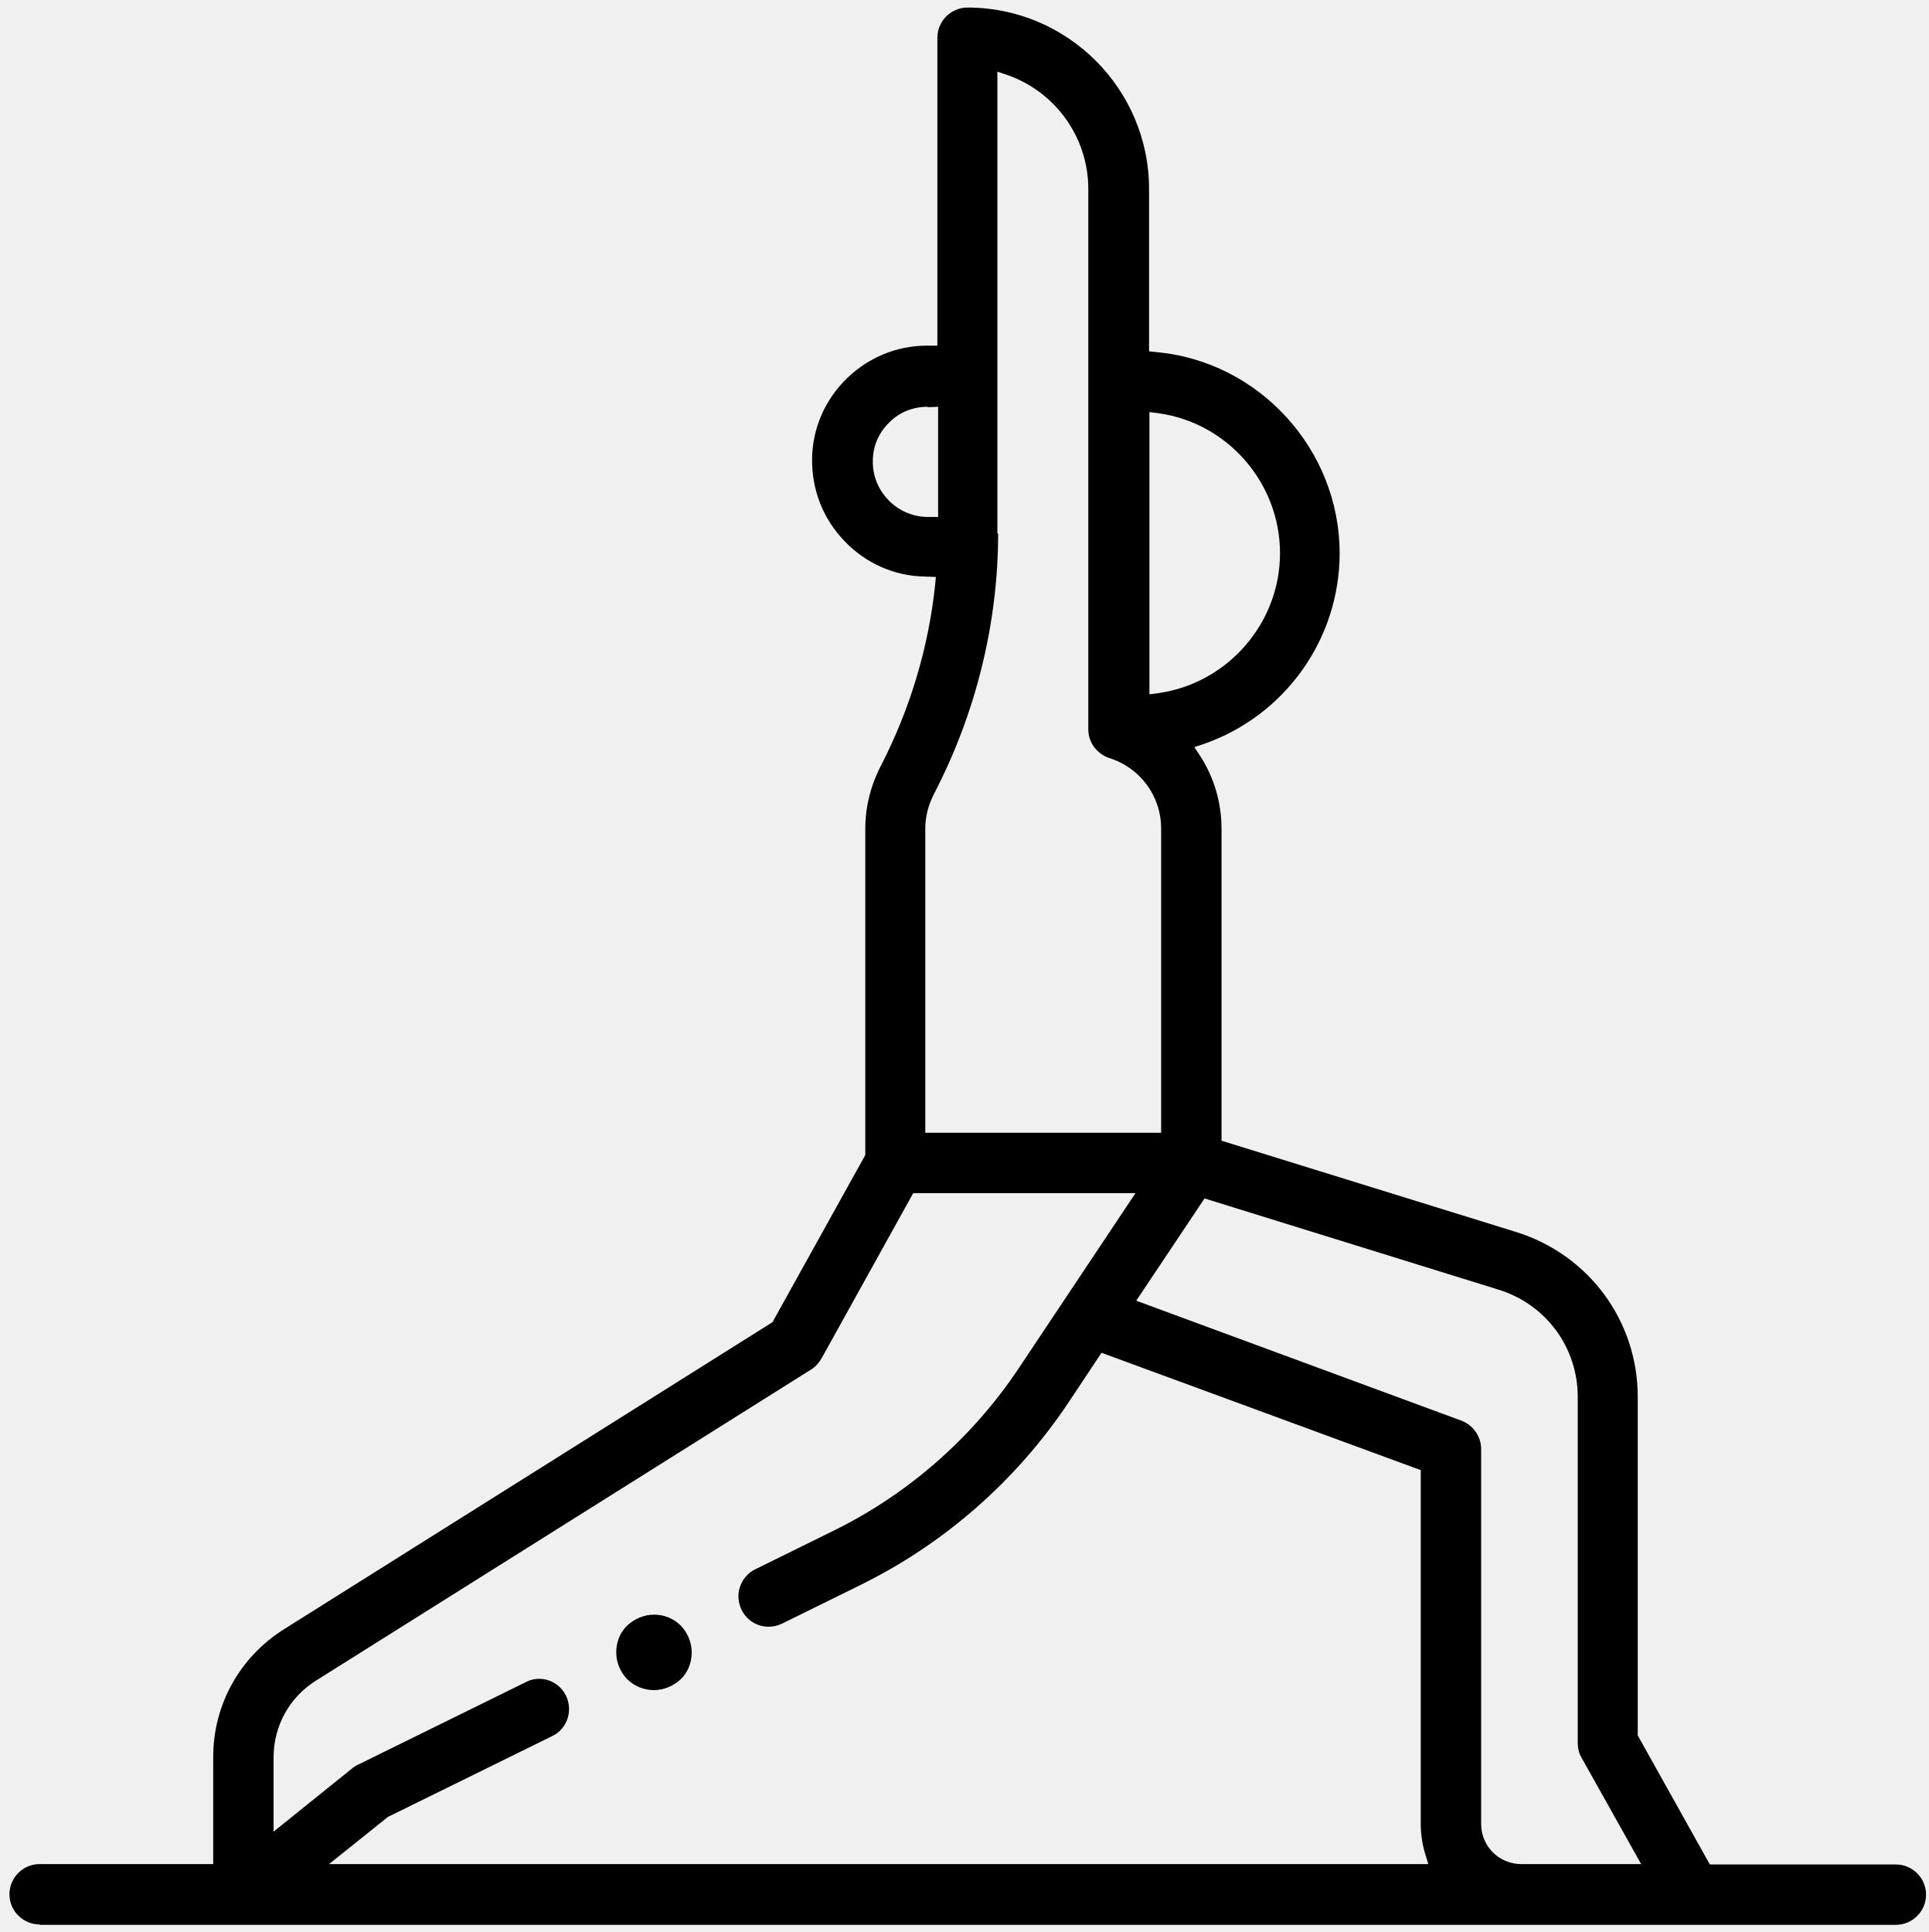
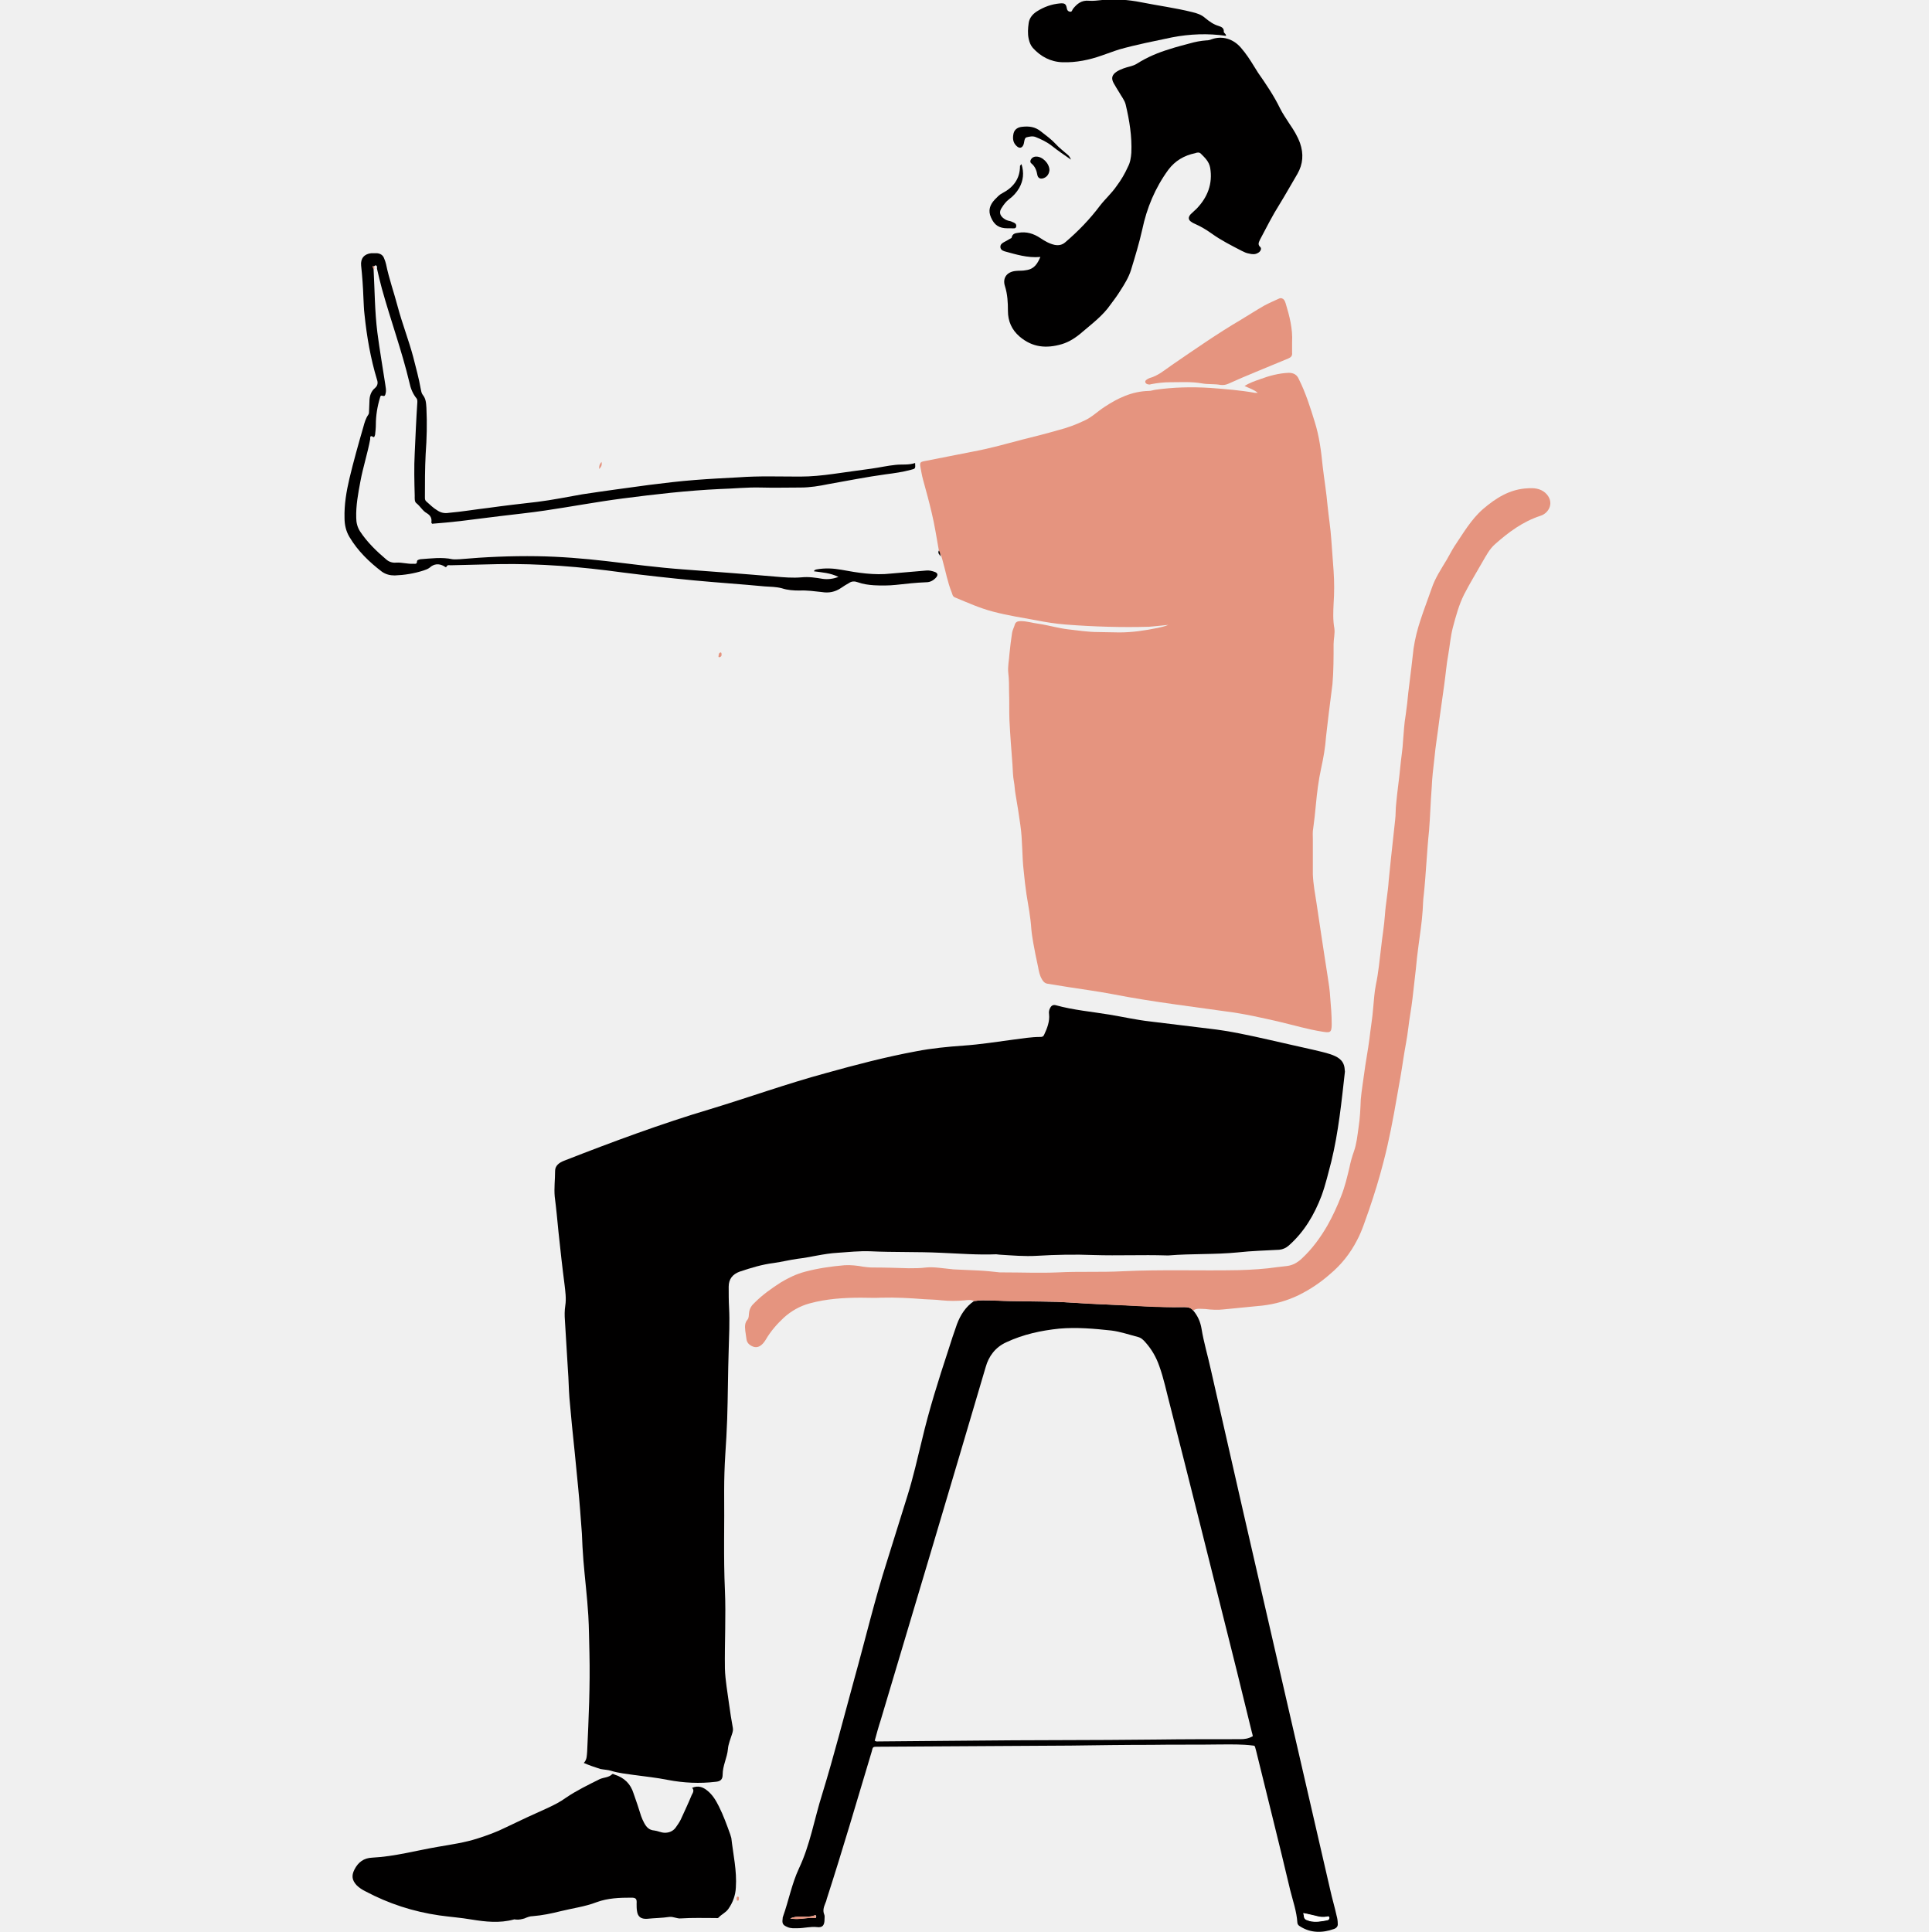
- <svg xmlns="http://www.w3.org/2000/svg" version="1.1" id="Layer_1" x="0px" y="0px" viewBox="0 0 511 512" style="enable-background:new 0 0 511 512;" xml:space="preserve">
-   <path d="M173.3,447.9c2.6,0,5.2-1.1,7.1-2.9s2.9-4.4,2.9-7.1s-1.1-5.2-2.9-7.1c-1.9-1.9-4.4-2.9-7.1-2.9c-2.6,0-5.2,1.1-7.1,2.9  s-2.9,4.4-2.9,7.1s1.1,5.2,2.9,7.1C168.1,446.9,170.7,447.9,173.3,447.9z" />
-   <path d="M173.3,445.9c-2.1,0-4.2-0.9-5.7-2.3c-1.5-1.5-2.3-3.5-2.3-5.7c0-2.1,0.9-4.2,2.3-5.7c1.5-1.5,3.6-2.3,5.7-2.3  c2.1,0,4.2,0.9,5.7,2.3c1.5,1.5,2.3,3.6,2.3,5.7c0,2.1-0.9,4.2-2.3,5.7C177.5,445.1,175.4,445.9,173.3,445.9z" />
-   <path d="M10.5,510c-4.4,0-8-3.6-8-8s3.6-8,8-8h46v-28.4c0-13.8,7-26.4,18.7-33.8l129.5-81.4l24.6-44.3v-86.5c0-5.7,1.4-11.3,4-16.4  c7.8-15.1,12.7-31.3,14.5-48.1l0.2-2.2l-2.8-0.1c-8.1-0.1-15.8-3.5-21.4-9.4c-5.7-5.9-8.7-13.6-8.6-21.8c0.1-8.2,3.5-15.8,9.3-21.4  c5.7-5.5,13.2-8.6,21.1-8.6c0.2,0,0.4,0,0.6,0c0,0,0.1,0,0.2,0h2V10c0-4.4,3.6-8,8-8c26.5,0,48.1,21.6,48.1,48.1v43l1.8,0.2  c27.3,2.4,48.7,25.8,48.7,53.3c0,22.8-14.5,43.1-36.1,50.6l-2.4,0.8l1.4,2.1c3.8,5.8,5.8,12.6,5.8,19.5v82.7l78.1,24.2  c19.2,6,32.2,23.5,32.2,43.7v89.7l19.1,34.2h49.3c4.4,0,8,3.6,8,8s-3.6,8-8,8H10.5z M301.1,344.7l86.2,31.8c3.1,1.2,5.2,4.2,5.2,7.5  v99.4c0,5.8,4.7,10.6,10.6,10.6h31.8l-15.8-28.2c-0.7-1.2-1-2.5-1-3.9v-91.7c0-13.1-8.4-24.5-20.9-28.4l-78-24.2L301.1,344.7z   M142.8,444.9c3.1,0,5.8,1.7,7.2,4.5c1.9,4,0.3,8.8-3.7,10.7l-43.5,21.4L87.2,494h291.3l-0.8-2.6c-0.8-2.6-1.2-5.3-1.2-8v-93.8  l-84.6-31.1l-8.7,13.1c-13.8,20.7-32.9,37.5-55.3,48.5l-20.7,10.2c-1.1,0.5-2.3,0.8-3.5,0.8c-3.1,0-5.8-1.7-7.2-4.5  c-0.9-1.9-1.1-4.1-0.4-6.1c0.7-2,2.1-3.7,4-4.6l20.7-10.2c19.8-9.7,36.8-24.6,49.1-43l31-46.5H242L217.7,360  c-0.7,1.2-1.6,2.2-2.7,2.9L83.7,445.4c-7,4.4-11.2,12-11.2,20.3v19.7l21-16.9c0.5-0.4,1-0.7,1.5-0.9l44.3-21.8  C140.4,445.2,141.6,444.9,142.8,444.9z M264.5,141.4c0,23.8-5.9,47.7-17.1,69.2c-1.4,2.8-2.2,5.8-2.2,9v80.6h62.5v-80.6  c0-8.6-5.5-16.1-13.7-18.7c-3.3-1.1-5.6-4.1-5.6-7.6V50.1c0-13.6-8.6-25.7-21.4-30.2l-2.7-0.9V141.4z M304.6,184l2.3-0.3  c18.4-2.6,32.3-18.5,32.3-37.1s-13.9-34.6-32.3-37.1l-2.3-0.3V184z M245.8,107.8c-3.8,0-7.4,1.4-10.1,4.1c-2.8,2.7-4.4,6.3-4.4,10.2  c-0.1,3.9,1.4,7.6,4.1,10.4c2.7,2.8,6.3,4.4,10.2,4.5l3,0v-29.2l-2.3,0.1H245.8z" />
+ <svg xmlns="http://www.w3.org/2000/svg" version="1.1" x="0px" y="0px" viewBox="0 0 511 512" style="enable-background:new 0 0 511 512;" xml:space="preserve">
+   <style type="text/css">
+ 	.st0{display:none;}
+ 	.st1{display:inline;}
+ 	.st2{fill:#010000;}
+ 	.st3{fill:#E5947F;}
+ 	.st4{fill:#FFFFFF;}
+ </style>
+   <g id="Layer_1" class="st0">
+     <path class="st1" d="M173.3,447.9c2.6,0,5.2-1.1,7.1-2.9s2.9-4.4,2.9-7.1s-1.1-5.2-2.9-7.1c-1.9-1.9-4.4-2.9-7.1-2.9   c-2.6,0-5.2,1.1-7.1,2.9s-2.9,4.4-2.9,7.1s1.1,5.2,2.9,7.1C168.1,446.9,170.7,447.9,173.3,447.9z" />
+     <path class="st1" d="M173.3,445.9c-2.1,0-4.2-0.9-5.7-2.3c-1.5-1.5-2.3-3.5-2.3-5.7c0-2.1,0.9-4.2,2.3-5.7c1.5-1.5,3.6-2.3,5.7-2.3   c2.1,0,4.2,0.9,5.7,2.3c1.5,1.5,2.3,3.6,2.3,5.7s-0.9,4.2-2.3,5.7C177.5,445.1,175.4,445.9,173.3,445.9z" />
+     <path class="st1" d="M10.5,510c-4.4,0-8-3.6-8-8s3.6-8,8-8h46v-28.4c0-13.8,7-26.4,18.7-33.8l129.5-81.4l24.6-44.3v-86.5   c0-5.7,1.4-11.3,4-16.4c7.8-15.1,12.7-31.3,14.5-48.1l0.2-2.2l-2.8-0.1c-8.1-0.1-15.8-3.5-21.4-9.4c-5.7-5.9-8.7-13.6-8.6-21.8   c0.1-8.2,3.5-15.8,9.3-21.4c5.7-5.5,13.2-8.6,21.1-8.6c0.2,0,0.4,0,0.6,0c0,0,0.1,0,0.2,0h2V10c0-4.4,3.6-8,8-8   c26.5,0,48.1,21.6,48.1,48.1v43l1.8,0.2c27.3,2.4,48.7,25.8,48.7,53.3c0,22.8-14.5,43.1-36.1,50.6l-2.4,0.8l1.4,2.1   c3.8,5.8,5.8,12.6,5.8,19.5v82.7l78.1,24.2c19.2,6,32.2,23.5,32.2,43.7v89.7l19.1,34.2h49.3c4.4,0,8,3.6,8,8s-3.6,8-8,8H10.5V510z    M301.1,344.7l86.2,31.8c3.1,1.2,5.2,4.2,5.2,7.5v99.4c0,5.8,4.7,10.6,10.6,10.6h31.8l-15.8-28.2c-0.7-1.2-1-2.5-1-3.9v-91.7   c0-13.1-8.4-24.5-20.9-28.4l-78-24.2L301.1,344.7z M142.8,444.9c3.1,0,5.8,1.7,7.2,4.5c1.9,4,0.3,8.8-3.7,10.7l-43.5,21.4L87.2,494   h291.3l-0.8-2.6c-0.8-2.6-1.2-5.3-1.2-8v-93.8l-84.6-31.1l-8.7,13.1c-13.8,20.7-32.9,37.5-55.3,48.5l-20.7,10.2   c-1.1,0.5-2.3,0.8-3.5,0.8c-3.1,0-5.8-1.7-7.2-4.5c-0.9-1.9-1.1-4.1-0.4-6.1c0.7-2,2.1-3.7,4-4.6l20.7-10.2   c19.8-9.7,36.8-24.6,49.1-43l31-46.5H242L217.7,360c-0.7,1.2-1.6,2.2-2.7,2.9L83.7,445.4c-7,4.4-11.2,12-11.2,20.3v19.7l21-16.9   c0.5-0.4,1-0.7,1.5-0.9l44.3-21.8C140.4,445.2,141.6,444.9,142.8,444.9z M264.5,141.4c0,23.8-5.9,47.7-17.1,69.2   c-1.4,2.8-2.2,5.8-2.2,9v80.6h62.5v-80.6c0-8.6-5.5-16.1-13.7-18.7c-3.3-1.1-5.6-4.1-5.6-7.6V50.1c0-13.6-8.6-25.7-21.4-30.2   l-2.7-0.9v122.4H264.5z M304.6,184l2.3-0.3c18.4-2.6,32.3-18.5,32.3-37.1s-13.9-34.6-32.3-37.1l-2.3-0.3V184z M245.8,107.8   c-3.8,0-7.4,1.4-10.1,4.1c-2.8,2.7-4.4,6.3-4.4,10.2c-0.1,3.9,1.4,7.6,4.1,10.4c2.7,2.8,6.3,4.4,10.2,4.5h3v-29.2l-2.3,0.1   L245.8,107.8L245.8,107.8z" />
+   </g>
+   <g id="Layer_2">
+     <g id="akXN4T_1_">
+       <g>
+         <path class="st2" d="M154.7,467.2c0.9-0.9,0.8-2.1,0.9-3.1c0.4-8.7,0.8-17.3,0.6-26c-0.1-3.3-0.1-6.7-0.3-10     c-0.3-4.9-0.9-9.7-1.3-14.6c-0.2-2.4-0.3-4.7-0.4-7.1c-0.3-4.1-0.6-8.2-1-12.3c-0.3-3.1-0.6-6.2-0.9-9.2c-0.5-4.8-1-9.6-1.4-14.4     c-0.2-2.5-0.2-4.9-0.4-7.4c-0.3-4.4-0.5-8.8-0.8-13.2c-0.1-1.3-0.1-2.6,0.1-3.9c0.3-1.9,0-3.8-0.2-5.6c-0.6-4.6-1.1-9.2-1.6-13.9     c-0.3-3.1-0.6-6.3-1-9.4c-0.2-2.3,0.1-4.5,0.1-6.8c0-1.4,1.1-2.2,2.4-2.7c12.8-5,25.7-9.8,38.8-13.7c10.2-3.1,20.2-6.7,30.5-9.5     c7.9-2.2,15.9-4.3,24-5.8c4.1-0.8,8.3-1.2,12.5-1.5c4.4-0.3,8.8-1,13.3-1.6c2.3-0.3,4.7-0.7,7.1-0.7c0.5,0,0.8-0.1,1-0.6     c0.8-1.7,1.5-3.5,1.3-5.4c-0.1-0.6,0-1.2,0.3-1.7c0.3-0.6,0.8-0.9,1.5-0.7c4.7,1.3,9.5,1.7,14.3,2.5c3.6,0.6,7.1,1.4,10.7,1.8     c5.2,0.6,10.4,1.3,15.6,1.9c5.4,0.6,10.8,1.8,16.1,3c3.8,0.9,7.6,1.7,11.5,2.6c1.6,0.4,3.1,0.7,4.6,1.2c1.7,0.6,3.4,1.4,3.7,3.6     c0,0.3,0.1,0.7,0.1,1c-0.9,8-1.7,16-3.6,23.8c-0.8,3-1.5,6.1-2.6,9.1c-1.9,5-4.6,9.6-8.7,13.2c-0.7,0.6-1.5,1-2.5,1.1     c-3.7,0.2-7.4,0.3-11,0.7c-6.1,0.6-12.2,0.3-18.3,0.8c-0.2,0-0.4,0-0.6,0c-6.4-0.2-12.8,0.1-19.2-0.1c-5-0.2-10.1-0.1-15.1,0.2     c-3.3,0.2-6.6-0.1-9.9-0.3c-0.3,0-0.6-0.1-0.9-0.1c-4.9,0.2-9.8-0.2-14.7-0.4c-6.2-0.3-12.5-0.1-18.7-0.4     c-2.9-0.1-5.7,0.2-8.6,0.4c-3.7,0.2-7.2,1.2-10.7,1.6c-2.1,0.3-4.1,0.8-6.2,1.1c-3.2,0.4-6.1,1.3-9.1,2.3c-1.9,0.7-2.9,2-2.9,4     c0,1.8,0,3.7,0.1,5.5c0.2,3.8,0,7.6-0.1,11.3c-0.2,6.1-0.2,12.2-0.4,18.3c-0.1,3.1-0.3,6.3-0.5,9.4c-0.2,3.2-0.3,6.4-0.3,9.6     c0.1,8.8-0.2,17.5,0.2,26.3c0.3,6.9-0.1,13.9,0,20.8c0.1,3.2,0.7,6.3,1.1,9.4c0.3,2.1,0.6,4.2,1,6.3c0.1,0.5,0,1-0.2,1.6     c-0.4,1.3-1,2.7-1.1,4c-0.2,2.3-1.4,4.4-1.4,6.8c0,1.3-0.6,1.8-1.9,1.9c-4.2,0.5-8.4,0.3-12.6-0.5c-3-0.6-5.9-0.9-8.9-1.3     c-2.1-0.3-4.1-0.5-6.1-1.1c-0.9-0.3-1.9-0.3-2.9-0.5C157.5,468.3,156.1,467.8,154.7,467.2z" />
+         <path class="st3" d="M248.8,145.9c-0.6-3.3-1.1-6.7-1.9-10c-0.7-3-1.5-5.9-2.3-8.8c-0.3-1.1-0.5-2.3-0.7-3.4     c-0.2-1.1,0-1.3,1.1-1.5c4.4-0.9,8.8-1.7,13.2-2.6c4.3-0.8,8.5-2,12.7-3.1c3.2-0.8,6.4-1.6,9.5-2.5c2.4-0.6,4.8-1.5,7.1-2.6     c1.9-0.9,3.4-2.4,5.1-3.5c3.6-2.4,7.4-4.2,11.8-4.3c0.6,0,1.1-0.2,1.7-0.3c4.9-0.7,9.7-0.8,14.6-0.5c3.9,0.3,7.9,0.6,11.8,1.3     c0.2,0,0.4,0,0.8,0c-1.1-0.9-2.2-1.2-3.5-1.8c1.4-0.9,2.7-1.3,4.1-1.8c2.4-0.9,5-1.6,7.6-1.7c1.3,0,2.2,0.5,2.7,1.7     c1.8,3.6,3,7.4,4.2,11.3c1.2,3.8,1.7,7.7,2.1,11.7c0.4,3.5,1,7,1.3,10.5c0.3,3,0.8,6,1,9.1c0.2,2.7,0.4,5.5,0.6,8.2     c0.2,2.9,0.2,5.8,0,8.7c-0.1,2.2-0.2,4.3,0.2,6.5c0.2,1.4-0.2,2.8-0.2,4.2c0,3.5,0,7.1-0.3,10.6c-0.3,2.6-0.7,5.3-1,7.9     c-0.2,2-0.5,4-0.7,6c-0.2,2.9-0.7,5.7-1.3,8.4c-0.7,3.2-1.1,6.5-1.4,9.7c-0.2,2.1-0.4,4.1-0.7,6.2c-0.2,1-0.1,2-0.1,3     c0,3.1,0,6.1,0,9.2c0.1,2.6,0.6,5.2,1,7.8c0.4,2.9,0.9,5.8,1.3,8.7c0.5,3.5,1.1,7,1.6,10.4c0.3,1.9,0.6,3.8,0.7,5.7     c0.2,2.4,0.4,4.7,0.4,7.1c0,2.4-0.5,2.3-2.5,2c-3.8-0.6-7.5-1.7-11.3-2.6c-4.8-1.1-9.6-2.2-14.5-2.8c-4.3-0.6-8.7-1.2-13-1.8     c-5.7-0.8-11.5-1.7-17.1-2.8c-3.7-0.7-7.5-1.2-11.3-1.8c-1.9-0.3-3.7-0.6-5.6-0.9c-0.7-0.1-1.2-0.6-1.5-1.2c-0.6-1-0.8-2.1-1-3.2     c-0.5-2.2-0.9-4.3-1.3-6.5c-0.2-1.2-0.4-2.4-0.5-3.6c-0.2-3.1-0.8-6.2-1.3-9.3c-0.3-2-0.5-3.9-0.7-5.9c-0.5-4.1-0.3-8.2-0.9-12.3     c-0.4-2.8-0.8-5.5-1.3-8.3c-0.2-1.1-0.2-2.1-0.4-3.2c-0.3-1.5-0.3-3.1-0.4-4.6c-0.3-3.9-0.6-7.8-0.8-11.7c-0.1-2.5,0-5-0.1-7.6     c0-1.6,0-3.3-0.2-4.9c-0.2-1.7,0.2-3.4,0.3-5.1c0.2-1.9,0.4-3.7,0.7-5.6c0.1-0.7,0.5-1.4,0.7-2.1c0.2-0.8,0.8-1,1.6-1     c1.6,0,3.1,0.5,4.7,0.7c2.7,0.4,5.3,1.2,8,1.5c2.6,0.3,5.2,0.7,7.8,0.7c1.9,0,3.7,0.1,5.6,0.1c3.5,0,6.8-0.5,10.2-1.2     c0.9-0.2,1.9-0.4,2.8-0.8c-1.3,0.1-2.6,0.3-4,0.4c-0.4,0-0.8,0.1-1.1,0.1c-3.6,0.1-7.2,0.1-10.8,0c-3.8-0.1-7.6-0.3-11.4-0.6     c-2.5-0.2-5.1-0.6-7.6-1.1c-3.8-0.7-7.7-1.3-11.5-2.3c-3.5-0.9-6.8-2.4-10.2-3.8c-0.6-0.3-0.6-0.8-0.8-1.3     c-1.1-2.7-1.6-5.6-2.4-8.4c-0.1-0.5-0.3-0.9-0.4-1.4C249,147,249.1,146.4,248.8,145.9z" />
+         <path class="st2" d="M316.2,347.3c1.2,1.4,1.9,3,2.2,4.8c0.6,3.7,1.7,7.3,2.5,11c2.9,12.7,5.8,25.5,8.7,38.2     c3.9,17,7.8,33.9,11.7,50.9c3.7,16.2,7.5,32.4,11.2,48.6c0.5,2.3,1.2,4.6,1.7,6.9c0.2,0.7,0.3,1.4,0.3,2.1c0.1,0.7-0.4,1.2-1,1.4     c-3.1,1.1-6.2,1.1-9-0.7c-0.4-0.2-0.7-0.6-0.7-1c-0.2-3-1.2-5.8-1.9-8.6c-2.9-12.3-6-24.5-9-36.8c-0.1-0.4-0.2-0.8-0.3-1.1     c-0.1-0.3-0.2-0.4-0.5-0.4c-3-0.4-5.9-0.3-8.9-0.3c-6,0.1-12,0-18,0.1c-7.2,0-14.3,0.1-21.5,0.2c-17,0.1-34.1,0.2-51.1,0.3     c-1.3,0-1.3,0-1.6,1.3c-3.9,13-7.7,26-11.9,39c-0.1,0.4-0.2,0.8-0.4,1.2c-0.4,1-0.7,1.9-0.3,2.9c0.2,0.4,0.1,0.9,0.1,1.3     c0,1.6-0.5,2.3-2,2.1c-1.7-0.2-3.4,0.3-5.1,0.3c-0.9,0-1.8,0.1-2.7-0.3c-1.2-0.5-1.5-0.9-1.3-2.2c0-0.2,0-0.4,0.1-0.6     c1.5-4.2,2.3-8.6,4.2-12.7c3-6.3,4.1-13.2,6.2-19.8c3.1-10.1,5.7-20.3,8.5-30.5c2.9-10.4,5.4-21,8.7-31.3     c1.8-5.8,3.6-11.5,5.4-17.3c1.5-4.8,2.6-9.7,3.8-14.6c1.9-8.1,4.4-16,7-23.9c0.7-2.3,1.5-4.6,2.3-6.9c0.9-2.4,2.3-4.6,4.5-6.1     c0.8-0.1,1.6-0.2,2.4-0.2c2.4,0,4.8,0.1,7.2,0.2c4.2,0.1,8.3,0.1,12.5,0.2c4.3,0.2,8.5,0.5,12.8,0.7c7,0.2,13.9,0.8,20.9,0.7     C314.8,346.4,315.6,346.5,316.2,347.3z M332,460.1c-0.1-0.3-0.1-0.6-0.2-0.8c-1.8-7.2-3.5-14.4-5.3-21.5     c-5.5-21.9-10.9-43.7-16.5-65.6c-0.9-3.4-1.6-6.9-2.8-10.2c-0.8-2.3-2-4.4-3.6-6.2c-0.6-0.7-1.2-1.3-2.1-1.5     c-2.3-0.6-4.6-1.4-7-1.7c-4.6-0.5-9.2-0.9-13.8-0.5c-4.8,0.5-9.5,1.5-14,3.6c-2.9,1.3-4.7,3.7-5.5,6.6     c-9.2,31.2-18.5,62.4-27.8,93.5c-0.6,1.8-1.1,3.7-1.6,5.5c0.4,0.3,0.7,0.2,1.1,0.2c7.7-0.1,15.4-0.1,23.1-0.2     c16.8-0.2,33.5-0.1,50.3-0.3c7.5-0.1,14.9-0.1,22.4-0.1C329.7,460.9,330.8,460.8,332,460.1z M345.4,507c0.3,1.7,0.3,1.7,1.7,2     c1.6,0.4,3.2,0.1,4.7-0.2c0.3-0.1,0.5-0.2,0.5-0.6c-0.1-0.4-0.3-0.4-0.6-0.3c-1,0.2-2,0.1-3-0.2     C347.5,507.4,346.5,507.2,345.4,507z M209.4,508.4c2.4,0.5,4.5-0.4,6.6-0.1c0.3,0,0.3-0.3,0.3-0.5c-0.1-0.3-0.2-0.3-0.4-0.2     c-1.3,0.5-2.7,0.3-4,0.3C211.1,508,210.4,508,209.4,508.4z" />
+         <path class="st3" d="M316.2,347.3c-0.6-0.7-1.4-0.9-2.3-0.9c-7,0.2-13.9-0.4-20.9-0.7c-4.3-0.1-8.5-0.5-12.8-0.7     c-4.2-0.2-8.3-0.1-12.5-0.2c-2.4,0-4.8-0.2-7.2-0.2c-0.8,0-1.6,0.1-2.4,0.2c-0.8-0.4-1.6-0.3-2.4-0.2c-2.1,0.2-4.1,0.2-6.2,0     c-1.5-0.2-3.1-0.2-4.6-0.3c-3.8-0.3-7.5-0.5-11.3-0.4c-1.8,0.1-3.6,0-5.4,0c-4.6,0-9.2,0.3-13.6,1.5c-2.6,0.7-4.9,2-6.9,3.8     c-1.8,1.7-3.4,3.5-4.7,5.7c-0.3,0.5-0.7,1.1-1.2,1.5c-0.7,0.6-1.5,0.8-2.4,0.4c-0.9-0.4-1.5-1-1.6-2c-0.1-0.7-0.2-1.4-0.3-2.1     c-0.1-1.1-0.2-2.1,0.6-3c0.4-0.5,0.3-1.2,0.4-1.8c0.1-1.1,0.7-2,1.5-2.7c2.1-2.1,4.5-3.8,7-5.4c2-1.2,4.1-2.2,6.4-2.8     c3.4-0.9,6.9-1.4,10.4-1.7c1.7-0.1,3.4,0.1,5,0.4c0.8,0.1,1.6,0.2,2.4,0.2c3.2,0,6.4,0.1,9.6,0.2c1.5,0,3.1,0,4.6-0.2     c2.1-0.2,4.2,0.2,6.4,0.4c0.3,0,0.6,0.1,0.9,0.1c2.2,0.1,4.4,0.2,6.7,0.3c1.9,0.1,3.8,0.3,5.6,0.5c0.3,0,0.6,0,0.9,0     c4.8,0,9.6,0.2,14.4,0c5.7-0.3,11.4,0,17.1-0.3c10.3-0.5,20.6-0.1,30.9-0.3c3.4-0.1,6.8-0.3,10.2-0.8c0.9-0.1,1.7-0.2,2.6-0.3     c1.5-0.2,2.7-0.9,3.8-1.9c2.8-2.6,5-5.6,6.9-8.9c1.4-2.5,2.6-5.1,3.6-7.7c1-2.5,1.6-5.1,2.2-7.6c0.3-1.5,0.7-2.9,1.2-4.3     c0.7-2,0.9-4.1,1.2-6.2c0.4-2.5,0.5-5,0.6-7.5c0.2-2.3,0.6-4.6,0.9-6.9c0.4-3.1,1-6.1,1.4-9.2c0.3-2.8,0.8-5.5,1-8.3     c0.2-2,0.3-4,0.7-6c0.7-3.3,1-6.7,1.4-10c0.3-2.8,0.8-5.6,1-8.5c0.2-3,0.8-6,1-9.1c0.2-2,0.4-3.9,0.6-5.9     c0.4-3.4,0.7-6.7,1.1-10.1c0.2-1.5,0.1-3.1,0.3-4.6c0.3-3.3,0.8-6.5,1.1-9.8c0.2-2.2,0.6-4.4,0.7-6.6c0.2-2.3,0.3-4.6,0.7-6.9     c0.3-2,0.5-4,0.7-6c0.3-2.2,0.5-4.3,0.8-6.5c0.2-1.7,0.4-3.5,0.6-5.2c0.4-2.6,1-5,1.8-7.4c0.9-2.8,2-5.6,3-8.5     c0.9-2.7,2.5-5.1,4-7.6c0.7-1.2,1.3-2.4,2-3.5c2.3-3.4,4.4-7.1,7.6-9.9c3.4-2.9,7.1-5.3,11.9-5.5c1.6-0.1,3.2,0,4.6,1.2     c2.6,2.4,1,5.4-1.3,6.1c-4.6,1.5-8.4,4.3-12,7.5c-1.5,1.3-2.4,3.1-3.4,4.8c-1.6,2.8-3.3,5.6-4.8,8.5c-1.4,2.8-2.2,5.8-3,8.8     c-0.6,2.3-0.8,4.8-1.2,7.1c-0.5,2.7-0.7,5.4-1.1,8.2c-0.4,3.1-0.9,6.2-1.3,9.3c-0.4,3.4-1,6.8-1.3,10.2c-0.3,2.5-0.6,5.1-0.7,7.6     c-0.3,3.8-0.4,7.6-0.7,11.4c-0.3,2.8-0.5,5.7-0.7,8.5c-0.2,2.8-0.4,5.7-0.7,8.5c-0.2,1.4-0.2,2.8-0.3,4.2     c-0.2,3.1-0.7,6.2-1.1,9.3c-0.3,2.1-0.5,4.1-0.7,6.2c-0.3,2.6-0.6,5.3-0.9,7.9c-0.3,2.6-0.8,5.1-1.1,7.7     c-0.3,2.7-0.9,5.4-1.3,8.1c-0.5,3.4-1.1,6.8-1.7,10.1c-1,5.8-2.1,11.7-3.6,17.4c-1.1,4.3-2.4,8.5-3.8,12.6     c-1,2.7-1.8,5.5-3.2,8.1c-1.8,3.5-4.2,6.5-7.2,9c-2.5,2.2-5.2,4-8.2,5.5c-3.1,1.5-6.3,2.4-9.7,2.8c-3.4,0.3-6.8,0.7-10.2,1     c-1.6,0.2-3.3,0.1-4.9-0.1C318.2,346.9,317.1,346.6,316.2,347.3z" />
+         <path class="st2" d="M275.7,68.1c-3.5,0.3-6.5-0.7-9.5-1.5c-0.6-0.2-1.1-0.5-1.1-1.2c0-0.6,0.4-0.9,0.9-1.2     c0.6-0.3,1.1-0.6,1.6-0.9c0.2-0.1,0.5-0.2,0.5-0.4c0.2-1,1-1.1,1.7-1.2c2.2-0.4,4.1,0.2,5.9,1.4c1.2,0.8,2.4,1.5,3.8,1.8     c1.1,0.2,2,0,2.8-0.7c3.4-2.9,6.5-6.1,9.2-9.7c1.4-1.8,3.1-3.3,4.4-5.2c1.2-1.6,2.2-3.3,3-5.1c0.6-1.1,0.8-2.4,0.9-3.7     c0.2-4.3-0.5-8.6-1.5-12.8c-0.3-1.2-1.1-2.1-1.7-3.2c-0.5-0.8-1-1.6-1.5-2.5c-0.7-1.3-0.4-2.2,0.8-3c1.1-0.7,2.4-1.1,3.6-1.4     c0.7-0.2,1.3-0.4,1.9-0.8c2.7-1.7,5.6-2.9,8.6-3.8c1.8-0.6,3.5-1,5.3-1.5c1.4-0.4,2.9-0.7,4.4-0.8c0.5,0,0.9-0.1,1.4-0.3     c2.8-1,5.7-0.1,7.7,2.2c1.4,1.6,2.5,3.3,3.6,5.1c0.3,0.5,0.7,1.1,1,1.6c2.1,3,4.2,6.1,5.8,9.4c0.7,1.4,1.6,2.7,2.5,4.1     c1.1,1.6,2.1,3.2,2.8,5.1c1,2.9,0.8,5.6-0.7,8.2c-1.6,2.7-3.1,5.4-4.7,8c-1.9,3-3.5,6.2-5.2,9.4c-0.3,0.7-0.7,1.3,0.1,2     c0.4,0.4,0,1.2-0.6,1.5c-0.8,0.5-1.6,0.4-2.4,0.2c-0.7-0.1-1.3-0.4-1.9-0.7c-2.7-1.4-5.5-2.8-8-4.6c-1.4-1-2.9-1.9-4.5-2.6     c-0.3-0.1-0.6-0.3-0.9-0.5c-0.8-0.5-0.9-1.2-0.2-2c0.5-0.5,1.1-1,1.6-1.5c2.9-3,4.3-6.6,3.6-10.8c-0.3-1.7-1.4-2.7-2.5-3.8     c-0.4-0.4-1-0.3-1.5-0.1c-2.9,0.6-5.3,2-7.1,4.4c-3.5,4.8-5.7,10.1-6.9,15.8c-0.8,3.6-1.9,7.2-3,10.8c-0.6,1.9-1.7,3.7-2.8,5.4     c-0.8,1.3-1.7,2.5-2.6,3.7c-2,2.9-4.8,5-7.5,7.3c-1.6,1.4-3.4,2.6-5.4,3.2c-4.1,1.2-7.8,0.9-11.2-2c-2.1-1.8-3.1-4.1-3.1-6.8     c0-2.2-0.1-4.4-0.8-6.6c-0.7-2.2,0.6-3.8,2.9-4c0.9-0.1,1.8,0,2.7-0.2C274.1,71.3,274.9,69.9,275.7,68.1z" />
+         <path class="st2" d="M183.4,473.8c1.6-0.7,2.9-0.2,4,0.7c1.4,1.1,2.3,2.6,3.1,4.2c1.2,2.4,2.1,4.9,3,7.4c0.1,0.3,0.2,0.6,0.3,1     c0.5,4.4,1.5,8.7,1.2,13.1c-0.1,2.1-0.8,4-2,5.7c-0.7,1-1.8,1.4-2.6,2.3c-0.2,0.2-0.5,0.1-0.8,0.1c-3.1,0-6.1-0.1-9.2,0.1     c-1,0.1-1.9-0.5-3-0.4c-2,0.3-4,0.3-5.9,0.5c-1.6,0.1-2.5-0.5-2.7-2.1c-0.1-0.6-0.1-1.2-0.1-1.9c0.1-1.3-0.2-1.6-1.4-1.6     c-3.1,0-6.2,0.1-9.2,1.2c-3.1,1.2-6.4,1.6-9.6,2.4c-2.4,0.6-4.8,1.1-7.3,1.3c-0.8,0-1.5,0.3-2.2,0.6c-0.7,0.2-1.5,0.4-2.3,0.3     c-0.2,0-0.4-0.1-0.6,0c-3.7,1-7.4,0.6-11.1,0c-2.9-0.5-5.8-0.7-8.6-1.1c-6.9-1-13.4-3.1-19.6-6.4c-0.8-0.4-1.6-0.9-2.3-1.6     c-1.2-1.3-1.4-2.5-0.6-4.1c1-2,2.5-3.1,4.7-3.2c6-0.3,11.7-1.9,17.6-2.9c3.5-0.6,7-1.1,10.4-2.2c2.5-0.8,5-1.7,7.4-2.9     c3.7-1.8,7.4-3.5,11.2-5.2c1.7-0.8,3.3-1.6,4.8-2.7c2.8-1.9,5.9-3.4,8.9-4.9c1.1-0.5,2.4-0.4,3.3-1.3c0.2-0.2,0.4,0,0.7,0.1     c2.5,0.8,4.2,2.4,5,5c0.7,2,1.4,4,2,6c0.2,0.6,0.5,1.2,0.8,1.8c0.6,1.1,1.3,1.9,2.7,2c0.9,0.1,1.8,0.6,2.8,0.6     c1.1,0,2.1-0.4,2.8-1.3c0.5-0.7,1-1.4,1.4-2.2c1-2.2,2-4.3,2.9-6.5C183.7,475,184,474.4,183.4,473.8z" />
+         <path class="st2" d="M99,71.3c0.3,5.6,0.3,11.2,1,16.8c0.6,4.6,1.4,9.2,2.1,13.8c0.1,0.8,0.3,1.5,0.1,2.3     c-0.1,0.5-0.2,0.9-0.8,0.7c-0.6-0.2-0.6,0.2-0.7,0.5c-0.7,2.3-1.1,4.7-1.1,7.1c0,0.9-0.1,1.8-0.2,2.7c-0.1,0.3-0.2,0.8-0.5,0.6     c-0.9-0.6-0.8,0.2-0.8,0.6c-0.7,3.8-1.9,7.4-2.6,11.2c-0.6,3.2-1.2,6.4-1.1,9.6c0,1.3,0.3,2.5,1,3.6c1.9,2.9,4.4,5.3,7,7.5     c0.7,0.6,1.6,0.9,2.6,0.8c1.5-0.1,3,0.4,4.5,0.3c0.4,0,1,0.2,1-0.6c0-0.4,0.5-0.5,0.9-0.6c2.8-0.2,5.7-0.6,8.5,0     c0.6,0.1,1.3,0,1.9,0c6.8-0.6,13.6-0.9,20.5-0.8c6.2,0.1,12.3,0.6,18.4,1.3c6.8,0.8,13.5,1.7,20.4,2.2c8.1,0.6,16.2,1.2,24.3,1.9     c2.3,0.2,4.7,0.4,7,0.2c1.9-0.2,3.8,0.1,5.6,0.4c1.4,0.2,2.8,0,4.2-0.5c-2.2-1.1-4.4-1.2-6.5-1.5c0.1-0.4,0.4-0.4,0.7-0.5     c2.2-0.4,4.4-0.3,6.6,0.1c4.3,0.8,8.7,1.5,13.1,1c3.1-0.3,6.2-0.5,9.3-0.8c0.8-0.1,1.6,0.1,2.4,0.4c0.7,0.3,0.8,0.8,0.3,1.4     c-0.7,0.8-1.6,1.3-2.6,1.3c-2.7,0.1-5.4,0.4-8.1,0.7c-1.9,0.2-3.9,0.2-5.8,0.1c-1.5-0.1-2.9-0.3-4.3-0.8     c-0.8-0.3-1.6-0.3-2.3,0.2c-0.7,0.4-1.4,0.8-2.1,1.3c-1.6,1.1-3.3,1.4-5.1,1.1c-2-0.2-3.9-0.5-5.9-0.4c-1.6,0-3.2-0.1-4.7-0.6     c-1.5-0.4-3.1-0.4-4.6-0.5c-6.3-0.6-12.5-1-18.8-1.6c-6.3-0.6-12.6-1.3-18.9-2.1c-10.9-1.5-21.9-2.4-32.9-2.2     c-4.2,0.1-8.4,0.2-12.6,0.3c-0.4,0-0.8-0.2-1.1,0.4c-0.1,0.3-0.5-0.1-0.7-0.2c-1.3-0.7-2.6-0.6-3.7,0.4c-0.5,0.4-1.1,0.6-1.7,0.8     c-2.5,0.8-5,1.2-7.6,1.3c-1.3,0-2.4-0.3-3.4-1c-3.4-2.6-6.4-5.5-8.6-9.2c-0.9-1.5-1.3-3.2-1.3-5c-0.1-3.6,0.5-7.1,1.3-10.5     c1.1-4.6,2.4-9.2,3.7-13.7c0.3-1.1,0.6-2.2,1.3-3.2c0.2-0.3,0.2-0.6,0.2-1c0-0.8,0.1-1.6,0.1-2.5c0-1.4,0.4-2.7,1.5-3.6     c0.7-0.6,0.8-1.4,0.5-2.2c-1.7-5.6-2.7-11.4-3.3-17.2c-0.2-1.5-0.2-3.1-0.3-4.6c-0.1-2.8-0.3-5.6-0.6-8.4     c-0.2-1.9,0.8-3.1,2.7-3.3c0.5,0,1,0,1.5,0c0.9,0.1,1.6,0.5,1.9,1.4c0.2,0.5,0.4,1,0.5,1.5c0.8,3.9,2.1,7.5,3.1,11.3     c1.2,4.5,2.9,8.8,4.1,13.3c0.7,2.8,1.5,5.6,2,8.5c0.1,0.5,0.2,1.1,0.5,1.5c0.9,1.1,0.9,2.2,1,3.5c0.2,4.1,0.1,8.1-0.2,12.2     c-0.2,3.9-0.2,7.7-0.2,11.6c0,0.5,0.1,0.8,0.5,1.1c0.9,0.8,1.7,1.6,2.7,2.2c1,0.7,2,0.9,3.2,0.7c3.5-0.3,6.9-0.9,10.4-1.3     c4.3-0.6,8.6-1.1,13-1.6c4-0.5,7.9-1.3,11.9-2c5.9-0.9,11.9-1.7,17.8-2.5c4-0.5,8.1-1,12.1-1.3c3.8-0.3,7.6-0.5,11.5-0.7     c5.4-0.4,10.8-0.2,16.3-0.2c3,0,5.9-0.3,8.8-0.7c3.3-0.5,6.7-0.9,10.1-1.4c2.2-0.3,4.3-0.8,6.4-1c1.7-0.2,3.5,0.1,5.2-0.5     c0.1,1.5,0.1,1.5-1.1,1.8c-2.2,0.6-4.4,0.9-6.7,1.2c-5.1,0.7-10.1,1.7-15.2,2.6c-2.4,0.5-4.9,0.9-7.3,0.9c-3.5,0-7.1,0.1-10.6,0     c-3.6-0.1-7.3,0.3-10.9,0.4c-8.6,0.4-17.2,1.4-25.7,2.5c-6.9,0.9-13.8,2.2-20.6,3.2c-4,0.6-8.1,1-12.1,1.5     c-3.5,0.4-6.9,0.9-10.4,1.3c-2.5,0.3-5,0.5-7.4,0.7c-0.1-0.2-0.2-0.3-0.2-0.3c0.2-1.1-0.2-1.9-1.2-2.5c-1.1-0.6-1.7-1.8-2.7-2.6     c-0.6-0.4-0.5-1.3-0.5-2c-0.1-3.8-0.2-7.6,0-11.3c0.2-4.5,0.4-9.1,0.7-13.6c0-0.3,0-0.6-0.2-0.9c-1-1.2-1.6-2.7-1.9-4.2     c-2-8.4-5-16.6-7.3-24.9c-0.5-1.8-0.9-3.6-1.3-5.3c0-0.4,0.1-0.8-0.4-0.9C98.8,70.7,98.8,71,99,71.3z" />
+         <path class="st2" d="M324.9,9.5c-4.8-0.7-9.6-0.5-14.3,0.4c-4.7,1-9.4,1.9-14,3.2c-1.6,0.5-3.1,1.1-4.6,1.6     c-3.4,1.2-6.8,1.9-10.4,1.8c-3.2-0.1-5.8-1.5-7.9-3.8c-0.6-0.7-0.9-1.5-1.1-2.4c-0.3-1.4-0.2-2.8,0-4.2c0.2-1.4,1.1-2.4,2.2-3.1     c1.9-1.2,3.9-1.9,6.1-2.1c1.2-0.1,1.6,0.1,1.8,1.3c0.1,0.5,0.3,0.8,0.8,0.9c0.6,0.1,0.6-0.4,0.8-0.7c1.1-1.4,2.3-2.4,4.3-2.2     c1.2,0.1,2.3-0.1,3.5-0.2c3.4-0.3,6.8-0.1,10.3,0.6c4.5,0.9,9.1,1.5,13.5,2.6c1.3,0.3,2.5,0.7,3.5,1.6c1.1,0.9,2.2,1.7,3.6,2.1     c0.6,0.2,1.4,0.5,1.3,1.5C324.3,8.8,324.9,8.9,324.9,9.5z" />
+         <path class="st3" d="M342.4,90.7c0,0.9,0,1.8,0,2.8c0.1,0.8-0.3,1.2-1,1.5c-2.9,1.2-5.8,2.4-8.7,3.6c-2.4,1-4.8,2-7.2,3.1     c-0.7,0.3-1.3,0.4-2.1,0.3c-1.6-0.3-3.3-0.1-4.9-0.4c-2.8-0.5-5.7-0.3-8.5-0.3c-1.7,0-3.3,0.2-4.9,0.5c-0.1,0-0.3,0.1-0.4,0.1     c-0.5,0-1-0.1-1.2-0.6c-0.1-0.5,0.4-0.7,0.7-0.9c0.1-0.1,0.3-0.1,0.4-0.2c2.3-0.6,4.1-2.2,6-3.5c6-4.1,12-8.3,18.3-12     c2-1.2,4-2.5,6.1-3.7c1.3-0.7,2.7-1.3,4-1.9c0.5-0.2,1,0,1.3,0.4c0.2,0.3,0.3,0.6,0.4,0.9C341.7,83.7,342.6,87.1,342.4,90.7z" />
+         <path class="st2" d="M270.7,43.5c0.7,2.3,0.5,4.3-0.6,6.3c-0.7,1.2-1.6,2.2-2.7,3c-0.8,0.6-1.4,1.4-1.9,2.2     c-0.8,1.1-0.6,2.1,0.5,2.9c0.5,0.4,1.1,0.6,1.7,0.7c0.2,0.1,0.4,0.1,0.5,0.2c0.5,0.2,1.2,0.4,1.1,1.2c-0.1,0.7-0.8,0.5-1.3,0.5     c-0.3,0-0.7,0-1,0c-2.2,0-3.5-0.8-4.4-2.9c-0.8-1.8-0.3-3.3,1-4.7c0.6-0.6,1.2-1.3,2-1.7c2.9-1.5,4.7-3.8,4.7-7.2     C270.3,43.9,270.4,43.8,270.7,43.5z" />
+         <path class="st2" d="M283.8,42.3c-1.9-1.3-3.5-2.4-5-3.6c-1.4-1.1-2.9-1.8-4.4-2.4c-0.8-0.3-1.6-0.1-2.4,0.1     c-0.3,0.1-0.4,0.4-0.5,0.7c-0.1,0.3-0.1,0.7-0.2,1c-0.3,1.1-1.1,1.4-1.9,0.6c-1-0.9-1.1-2.1-0.8-3.4c0.3-1.1,1.2-1.6,2.3-1.7     c1.8-0.2,3.4,0,4.9,1.2c1.4,1.1,2.8,2.1,4,3.4c0.9,1,2,1.8,3,2.7C283.1,41.1,283.5,41.5,283.8,42.3z" />
+         <path class="st2" d="M278.1,45.1c-0.1,0.9-0.5,1.7-1.5,2.1c-0.8,0.3-1.5,0.1-1.7-0.8c-0.2-1.2-0.6-2.3-1.6-3.1     c-0.5-0.4-0.2-1.1,0.3-1.5c0.3-0.2,0.6-0.3,0.9-0.3C276.2,41.4,278.1,43.3,278.1,45.1z" />
+         <path class="st2" d="M248.8,145.9c0.4,0.5,0.3,1.1,0.5,1.6C249,147,248.4,146.6,248.8,145.9z" />
+         <path class="st3" d="M159.4,122.4c0.2,0.9-0.1,1.3-0.6,1.9C158.7,123.5,158.9,123,159.4,122.4z" />
+         <path class="st3" d="M190.5,174.2c-0.1-0.1-0.1-0.2-0.1-0.3c0.1-0.4,0-0.9,0.6-1c0.1,0,0.2,0.2,0.2,0.3     C191.3,173.8,191.1,174.1,190.5,174.2z" />
+         <path class="st3" d="M195.5,502.6c0.4,0.1,0.3,0.3,0.3,0.6c0,0.2,0,0.5-0.3,0.5c-0.3,0-0.3-0.3-0.3-0.5     C195.2,502.9,195.2,502.7,195.5,502.6z" />
+         <path class="st3" d="M99,71.3c-0.2-0.3-0.3-0.6-0.2-0.9c0.5,0.2,0.4,0.6,0.4,0.9c0,0-0.1,0-0.1,0L99,71.3z" />
+         <path class="st4" d="M345.4,507c1.1,0.3,2.2,0.5,3.2,0.8c1,0.3,2,0.4,3,0.2c0.3-0.1,0.6-0.1,0.6,0.3c0,0.4-0.1,0.5-0.5,0.6     c-1.6,0.3-3.1,0.6-4.7,0.2C345.6,508.6,345.6,508.6,345.4,507z" />
+         <path class="st3" d="M209.4,508.4c1-0.4,1.7-0.5,2.4-0.5c1.3,0,2.7,0.2,4-0.3c0.2-0.1,0.4-0.1,0.4,0.2c0,0.3,0,0.6-0.3,0.5     C213.9,508.1,211.8,508.9,209.4,508.4z" />
+       </g>
+     </g>
+   </g>
</svg>
